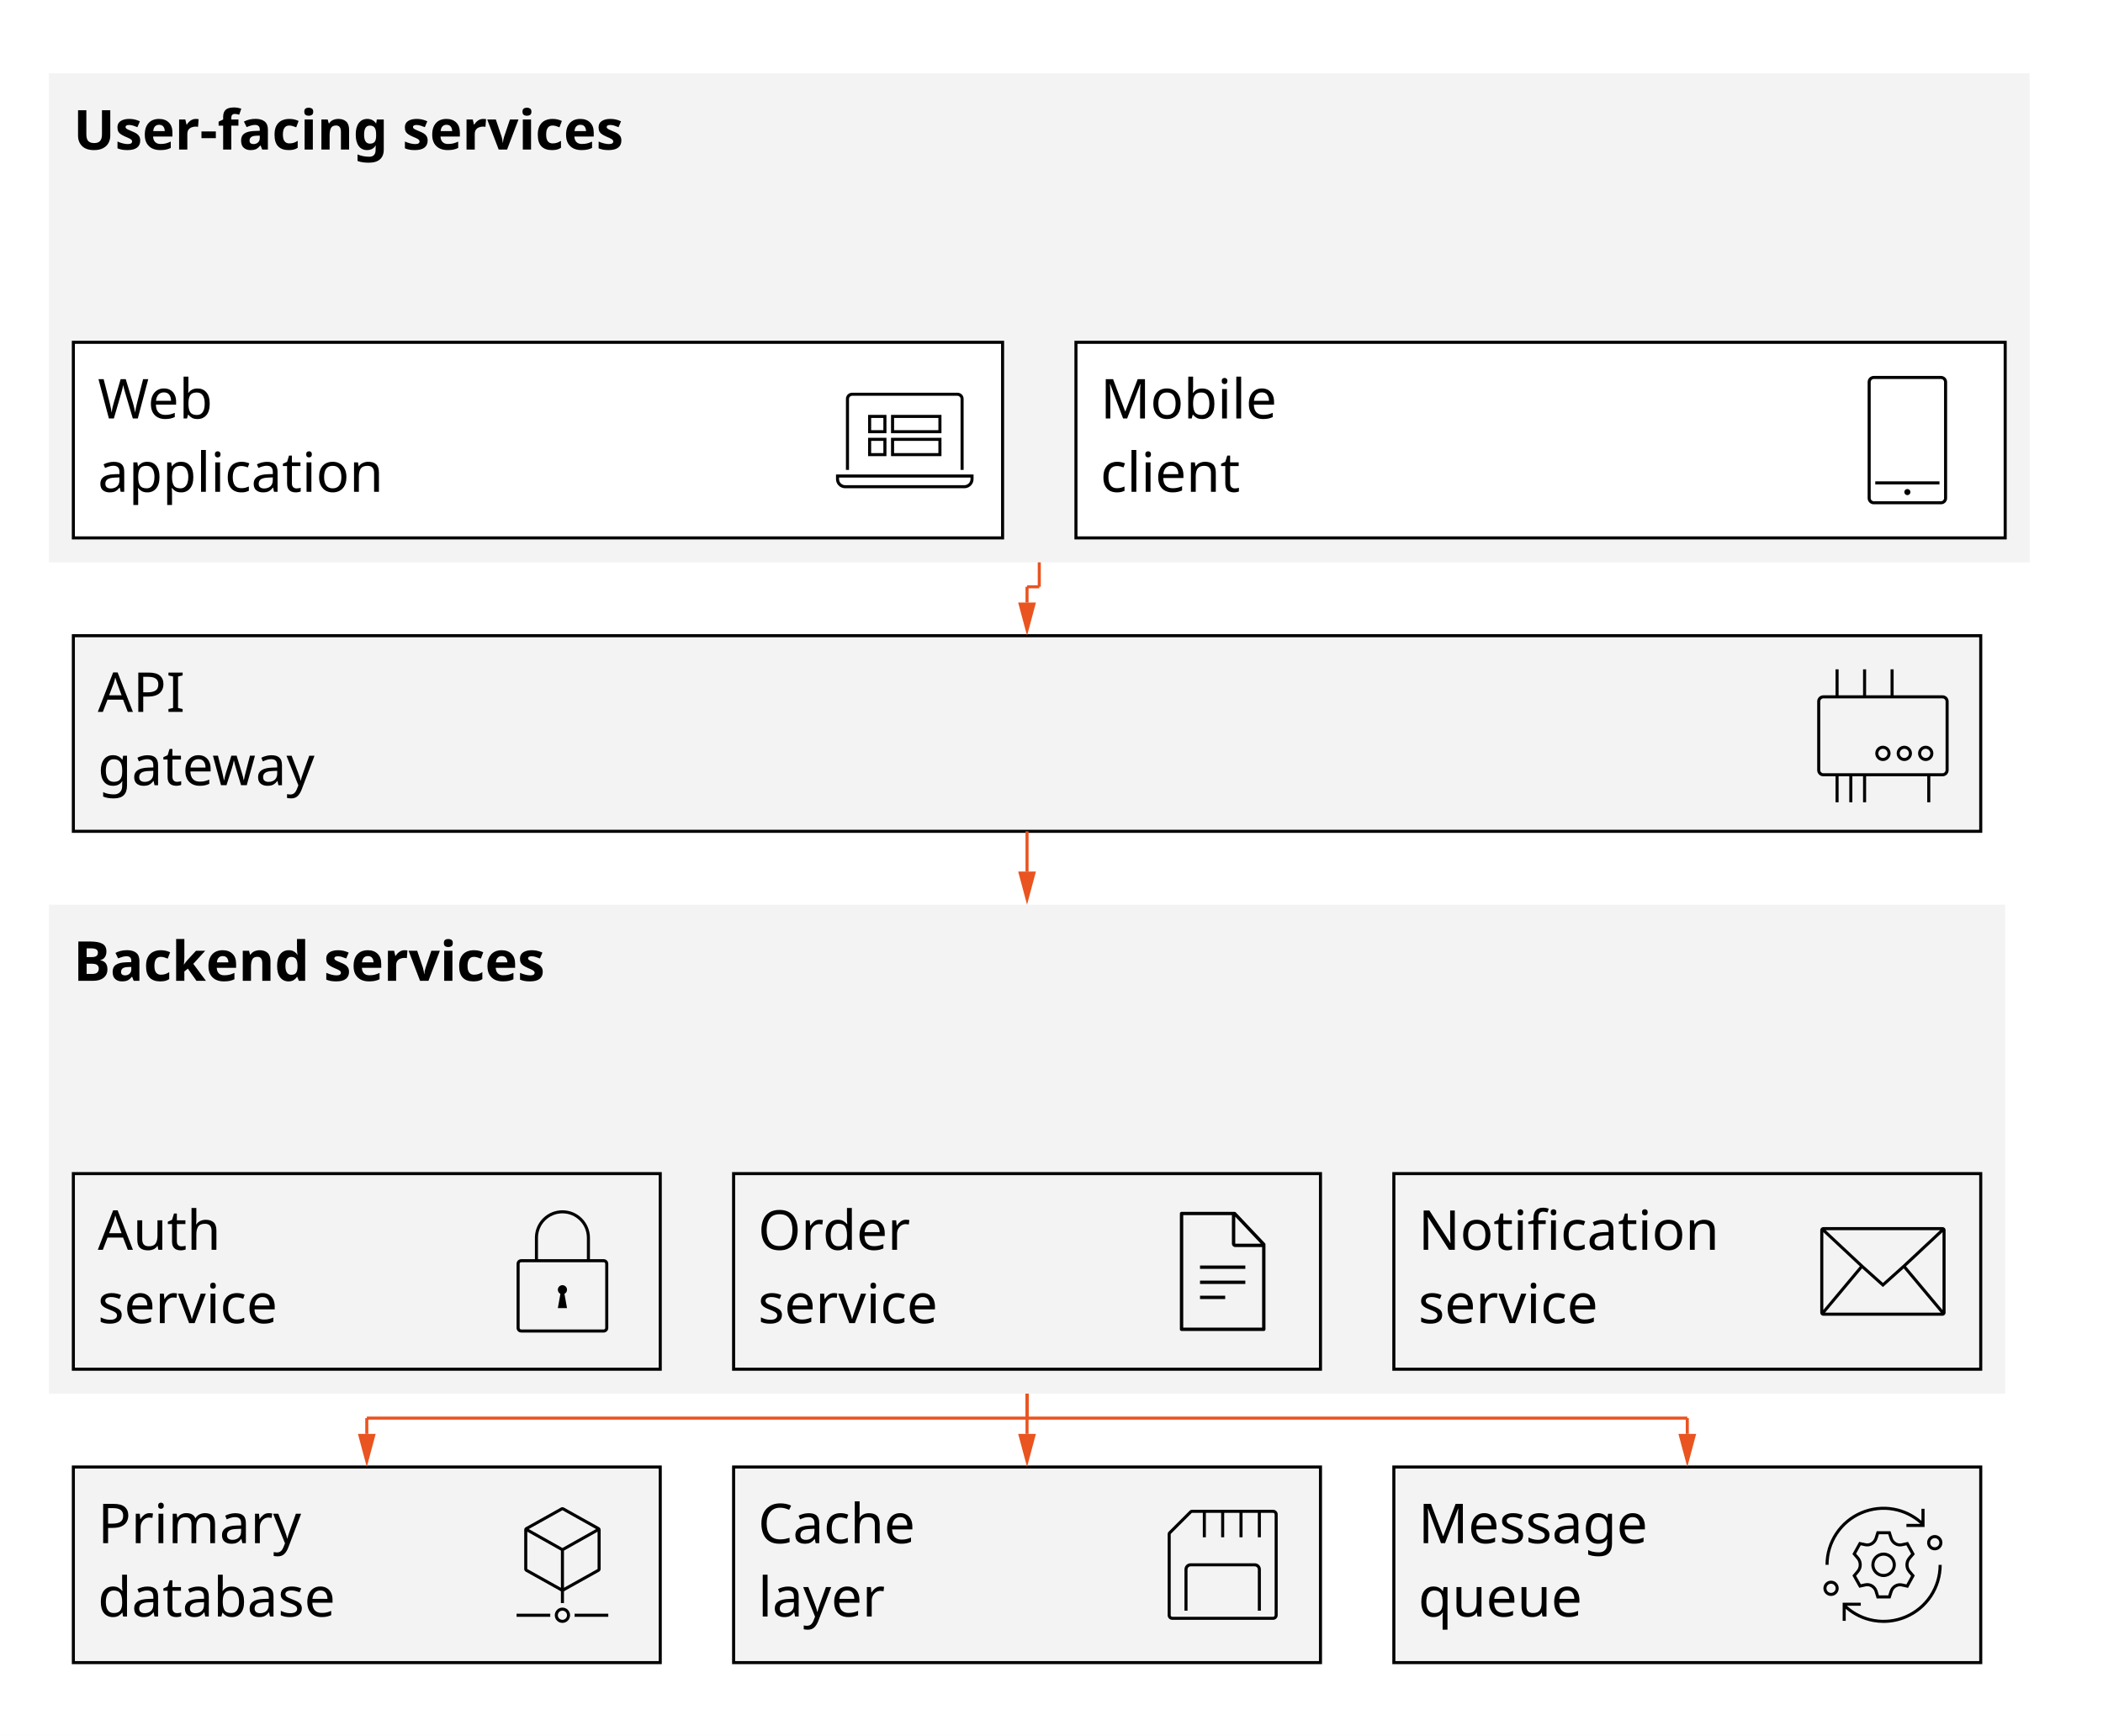
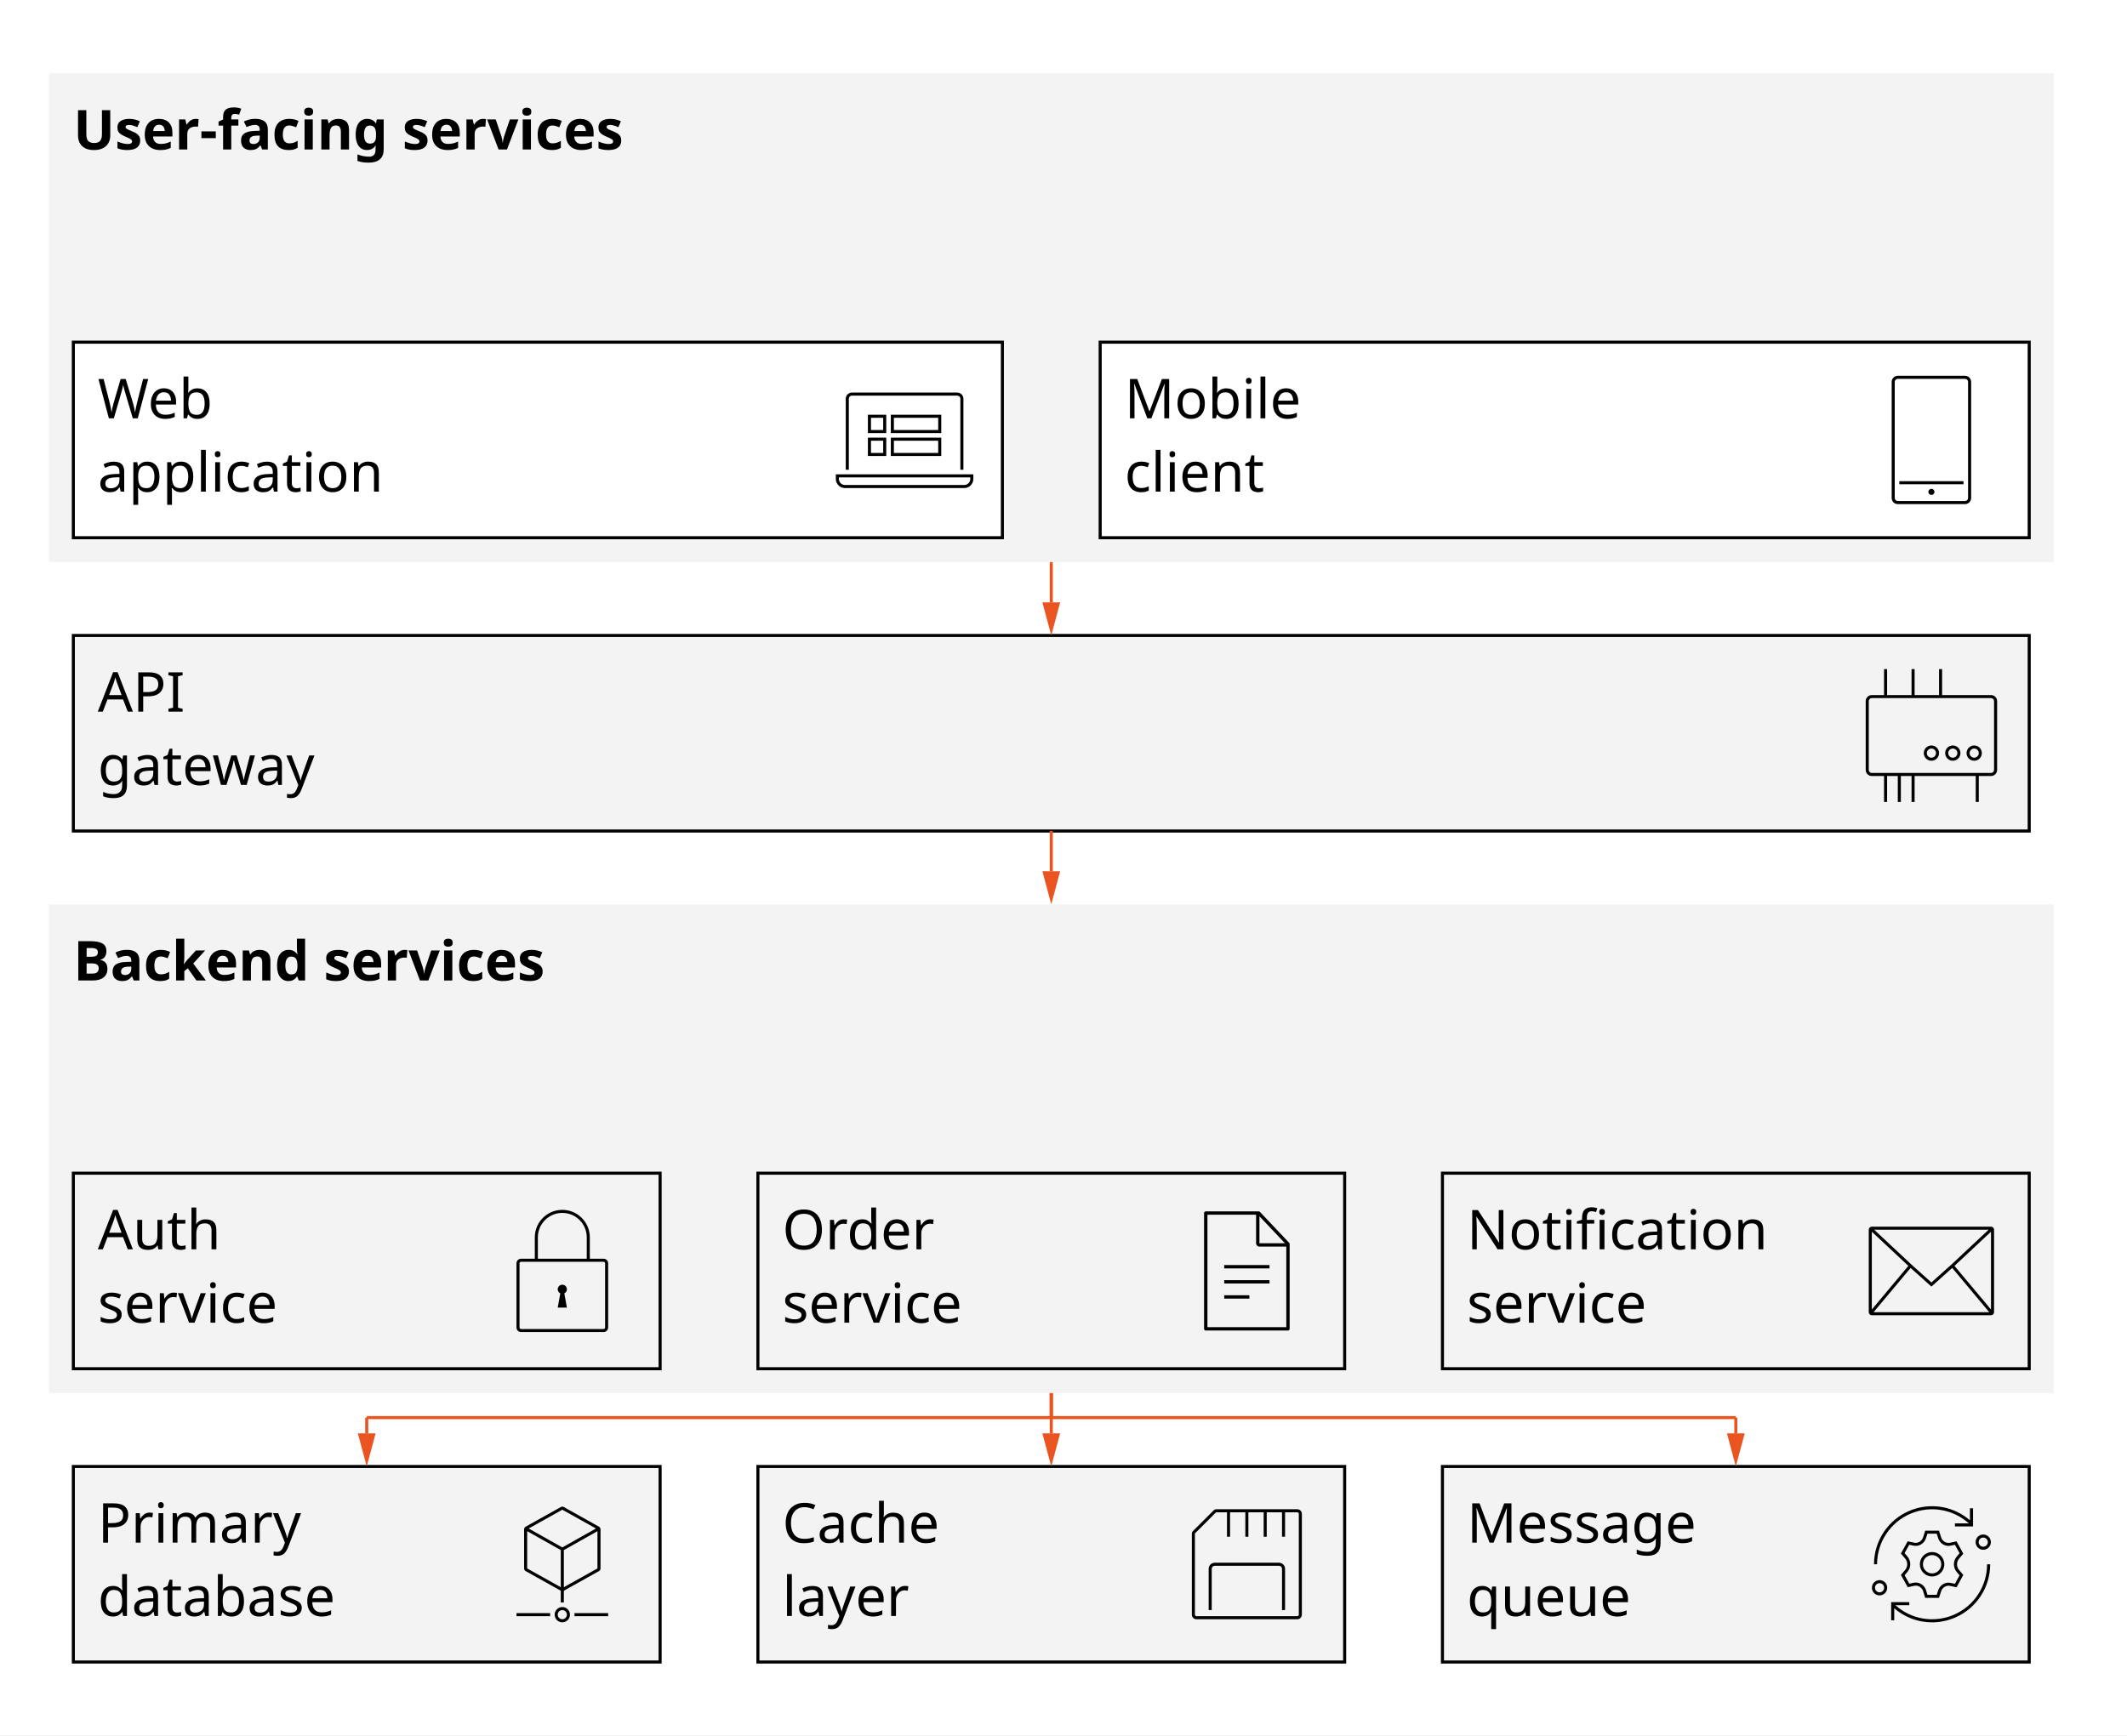
- <svg xmlns="http://www.w3.org/2000/svg" width="688" height="568" viewBox="0 0 688 568" xml:space="preserve">
-   <rect width="688" height="568" fill="#FFFFFF" />
+ <svg xmlns="http://www.w3.org/2000/svg" width="696" height="568" viewBox="0 0 696 568" xml:space="preserve">
+   <rect width="696" height="568" fill="#FFFFFF" />
  <g data-component-id="frontend">
-     <rect x="16" y="24" width="648" height="160" fill="#F3F3F3" stroke="none" stroke-width="1" stroke-miterlimit="10" />
+     <rect x="16" y="24" width="656" height="160" fill="#F3F3F3" stroke="none" stroke-width="1" stroke-miterlimit="10" />
    <text font-family="Ubuntu Sans">
      <tspan x="24" y="48.92" font-size="18" font-weight="700" fill="#000000">User-facing services</tspan>
    </text>
  </g>
  <g data-component-id="_auto_frontend_1">
    <rect x="24" y="112" width="304" height="64" fill="#FFFFFF" stroke="#000000" stroke-width="1" stroke-miterlimit="10" />
    <text font-family="Ubuntu Sans">
      <tspan x="32" y="136.92" font-size="18" font-weight="400" fill="#000000">Web</tspan>
      <tspan x="32" y="160.92" font-size="18" font-weight="400" fill="#000000">application</tspan>
    </text>
    <g class="dg-icon" transform="translate(272 120)">
      <path fill-rule="evenodd" clip-rule="evenodd" d="M18 29.25H12V23.25H18V29.25ZM13 28.25H17V24.25H13V28.25Z" fill="#000000" />
      <path fill-rule="evenodd" clip-rule="evenodd" d="M36 21.75H19.5V15.75H36V21.75ZM20.5 20.75H35V16.75H20.5V20.75Z" fill="#000000" />
      <path fill-rule="evenodd" clip-rule="evenodd" d="M36 29.25H19.5V23.25H36V29.25ZM20.5 28.25H35V24.25H20.5V28.25Z" fill="#000000" />
      <path fill-rule="evenodd" clip-rule="evenodd" d="M18 21.75H12V15.75H18V21.75ZM13 20.75H17V16.75H13V20.75Z" fill="#000000" />
      <path fill-rule="evenodd" clip-rule="evenodd" d="M46.5 36.75C46.5 38.355 45.239 39.666 43.654 39.746L43.5 39.75H4.5L4.346 39.746C2.812 39.668 1.582 38.438 1.504 36.904L1.5 36.75V35.25H46.5V36.75ZM2.5 36.75C2.5 37.855 3.395 38.75 4.5 38.75H43.5C44.605 38.75 45.5 37.855 45.5 36.75V36.25H2.5V36.75Z" fill="#000000" />
      <path d="M41.25 8.5C42.355 8.5 43.25 9.395 43.25 10.5V33.75H42.25V10.5C42.25 9.948 41.802 9.5 41.25 9.5H6.75C6.198 9.5 5.75 9.948 5.75 10.5V33.75H4.75V10.5C4.75 9.395 5.645 8.5 6.75 8.5H41.25Z" fill="#000000" />
    </g>
  </g>
  <g data-component-id="_auto_frontend_2">
-     <rect x="352" y="112" width="304" height="64" fill="#FFFFFF" stroke="#000000" stroke-width="1" stroke-miterlimit="10" />
+     <rect x="360" y="112" width="304" height="64" fill="#FFFFFF" stroke="#000000" stroke-width="1" stroke-miterlimit="10" />
    <text font-family="Ubuntu Sans">
-       <tspan x="360" y="136.92" font-size="18" font-weight="400" fill="#000000">Mobile</tspan>
-       <tspan x="360" y="160.92" font-size="18" font-weight="400" fill="#000000">client</tspan>
+       <tspan x="368" y="136.92" font-size="18" font-weight="400" fill="#000000">Mobile</tspan>
+       <tspan x="368" y="160.92" font-size="18" font-weight="400" fill="#000000">client</tspan>
    </text>
-     <g class="dg-icon" transform="translate(600 120)">
+     <g class="dg-icon" transform="translate(608 120)">
      <path fill-rule="evenodd" clip-rule="evenodd" d="M35 3C36.105 3 37 3.895 37 5V43C37 44.036 36.213 44.887 35.204 44.989L35 45H13L12.796 44.989C11.854 44.894 11.106 44.146 11.011 43.204L11 43V5C11 3.895 11.895 3 13 3H35ZM13 4C12.448 4 12 4.448 12 5V43C12 43.552 12.448 44 13 44H35C35.552 44 36 43.552 36 43V5C36 4.448 35.552 4 35 4H13Z" fill="#000000" />
      <path d="M24 40C24.552 40 25 40.448 25 41C25 41.552 24.552 42 24 42C23.448 42 23 41.552 23 41C23 40.448 23.448 40 24 40Z" fill="#000000" />
      <path d="M34.5 38.5H13.5V37.5H34.5V38.5Z" fill="#000000" />
    </g>
  </g>
  <g data-component-id="gateway">
-     <rect x="24" y="208" width="624" height="64" fill="#F3F3F3" stroke="#000000" stroke-width="1" stroke-miterlimit="10" />
+     <rect x="24" y="208" width="640" height="64" fill="#F3F3F3" stroke="#000000" stroke-width="1" stroke-miterlimit="10" />
    <text font-family="Ubuntu Sans">
      <tspan x="32" y="232.92" font-size="18" font-weight="400" fill="#000000">API</tspan>
      <tspan x="32" y="256.92" font-size="18" font-weight="400" fill="#000000">gateway</tspan>
    </text>
-     <g class="dg-icon" transform="translate(592 216)">
+     <g class="dg-icon" transform="translate(608 216)">
      <path fill-rule="evenodd" clip-rule="evenodd" d="M38 28C39.381 28 40.5 29.119 40.5 30.5C40.5 31.881 39.381 33 38 33C36.619 33 35.5 31.881 35.5 30.5C35.5 29.119 36.619 28 38 28ZM38 29C37.172 29 36.5 29.672 36.5 30.5C36.5 31.328 37.172 32 38 32C38.828 32 39.5 31.328 39.5 30.5C39.5 29.672 38.828 29 38 29Z" fill="#000000" />
      <path fill-rule="evenodd" clip-rule="evenodd" d="M24 28C25.381 28 26.5 29.119 26.5 30.5C26.5 31.881 25.381 33 24 33C22.619 33 21.5 31.881 21.5 30.5C21.5 29.119 22.619 28 24 28ZM24 29C23.172 29 22.5 29.672 22.5 30.5C22.5 31.328 23.172 32 24 32C24.828 32 25.5 31.328 25.5 30.5C25.5 29.672 24.828 29 24 29Z" fill="#000000" />
      <path fill-rule="evenodd" clip-rule="evenodd" d="M31 28C32.381 28 33.5 29.119 33.5 30.5C33.5 31.881 32.381 33 31 33C29.619 33 28.5 31.881 28.5 30.5C28.5 29.119 29.619 28 31 28ZM31 29C30.172 29 29.5 29.672 29.5 30.5C29.5 31.328 30.172 32 31 32C31.828 32 32.5 31.328 32.5 30.5C32.5 29.672 31.828 29 31 29Z" fill="#000000" />
      <path fill-rule="evenodd" clip-rule="evenodd" d="M9.5 11.5H17.5V3H18.5V11.5H26.5V3H27.5V11.5H43.5C44.605 11.5 45.5 12.395 45.5 13.5V36C45.5 37.105 44.605 38 43.5 38H39.5V46.5H38.5V38H18.5V46.5H17.5V38H14V46.5H13V38H9.5V46.5H8.5V38H4.5C3.395 38 2.5 37.105 2.5 36V13.5C2.5 12.395 3.395 11.5 4.5 11.5H8.5V3H9.5V11.5ZM4.5 12.5C3.948 12.5 3.5 12.948 3.5 13.5V36C3.5 36.552 3.948 37 4.5 37H43.5C44.052 37 44.5 36.552 44.5 36V13.5C44.5 12.948 44.052 12.5 43.5 12.5H4.5Z" fill="#000000" />
    </g>
  </g>
  <g data-component-id="services">
-     <rect x="16" y="296" width="640" height="160" fill="#F3F3F3" stroke="none" stroke-width="1" stroke-miterlimit="10" />
+     <rect x="16" y="296" width="656" height="160" fill="#F3F3F3" stroke="none" stroke-width="1" stroke-miterlimit="10" />
    <text font-family="Ubuntu Sans">
      <tspan x="24" y="320.92" font-size="18" font-weight="700" fill="#000000">Backend services</tspan>
    </text>
  </g>
  <g data-component-id="_auto_services_3">
    <rect x="24" y="384" width="192" height="64" fill="#F3F3F3" stroke="#000000" stroke-width="1" stroke-miterlimit="10" />
    <text font-family="Ubuntu Sans">
      <tspan x="32" y="408.92" font-size="18" font-weight="400" fill="#000000">Auth</tspan>
      <tspan x="32" y="432.92" font-size="18" font-weight="400" fill="#000000">service</tspan>
    </text>
    <g class="dg-icon" transform="translate(160 392)">
      <path d="M24 28.5C24.828 28.5 25.5 29.172 25.5 30C25.5 30.591 25.157 31.099 24.661 31.344L25.5 36H22.5L23.338 31.344C22.842 31.099 22.5 30.59 22.5 30C22.5 29.172 23.172 28.5 24 28.5Z" fill="#000000" />
      <path fill-rule="evenodd" clip-rule="evenodd" d="M24 4C28.971 4 33 8.029 33 13V20H37.5L37.653 20.008C38.41 20.085 39 20.723 39 21.5V42.5C39 43.277 38.41 43.915 37.653 43.992L37.5 44H10.5C9.672 44 9 43.328 9 42.5V21.5C9 20.672 9.672 20 10.5 20H15V13L15.012 12.537C15.253 7.782 19.185 4 24 4ZM10.5 21C10.224 21 10 21.224 10 21.5V42.5C10 42.776 10.224 43 10.5 43H37.5C37.776 43 38 42.776 38 42.5V21.5C38 21.224 37.776 21 37.5 21H10.5ZM24 5C19.582 5 16 8.582 16 13V20H32V13C32 8.582 28.418 5 24 5Z" fill="#000000" />
    </g>
  </g>
  <g data-component-id="_auto_services_4">
-     <rect x="240" y="384" width="192" height="64" fill="#F3F3F3" stroke="#000000" stroke-width="1" stroke-miterlimit="10" />
+     <rect x="248" y="384" width="192" height="64" fill="#F3F3F3" stroke="#000000" stroke-width="1" stroke-miterlimit="10" />
    <text font-family="Ubuntu Sans">
-       <tspan x="248" y="408.92" font-size="18" font-weight="400" fill="#000000">Order</tspan>
-       <tspan x="248" y="432.92" font-size="18" font-weight="400" fill="#000000">service</tspan>
+       <tspan x="256" y="408.92" font-size="18" font-weight="400" fill="#000000">Order</tspan>
+       <tspan x="256" y="432.92" font-size="18" font-weight="400" fill="#000000">service</tspan>
    </text>
-     <g class="dg-icon" transform="translate(376 392)">
+     <g class="dg-icon" transform="translate(384 392)">
      <path d="M24.823 33.049H16.588V31.951H24.823V33.049Z" fill="#000000" />
      <path d="M31.411 28.107H16.588V27.01H31.411V28.107Z" fill="#000000" />
      <path d="M31.411 23.166H16.588V22.068H31.411V23.166Z" fill="#000000" />
      <path fill-rule="evenodd" clip-rule="evenodd" d="M27.881 4.5C28.032 4.5 28.177 4.562 28.28 4.672L37.85 14.795C37.946 14.897 38 15.032 38 15.172V42.951L37.989 43.062C37.945 43.276 37.776 43.445 37.562 43.489L37.451 43.5H10.549C10.284 43.5 10.062 43.312 10.011 43.062L10 42.951V5.049C10 4.746 10.246 4.5 10.549 4.5H27.881ZM11.098 42.402H36.902V16.029H28.117C27.511 16.029 27.02 15.537 27.02 14.931V5.598H11.098V42.402ZM28.117 14.931H36.467L28.117 6.098V14.931Z" fill="#000000" />
    </g>
  </g>
  <g data-component-id="_auto_services_5">
-     <rect x="456" y="384" width="192" height="64" fill="#F3F3F3" stroke="#000000" stroke-width="1" stroke-miterlimit="10" />
+     <rect x="472" y="384" width="192" height="64" fill="#F3F3F3" stroke="#000000" stroke-width="1" stroke-miterlimit="10" />
    <text font-family="Ubuntu Sans">
-       <tspan x="464" y="408.92" font-size="18" font-weight="400" fill="#000000">Notification</tspan>
-       <tspan x="464" y="432.92" font-size="18" font-weight="400" fill="#000000">service</tspan>
+       <tspan x="480" y="408.92" font-size="18" font-weight="400" fill="#000000">Notification</tspan>
+       <tspan x="480" y="432.92" font-size="18" font-weight="400" fill="#000000">service</tspan>
    </text>
-     <g class="dg-icon" transform="translate(592 392)">
+     <g class="dg-icon" transform="translate(608 392)">
      <path fill-rule="evenodd" clip-rule="evenodd" d="M44.5 37.5C44.5 38.052 44.052 38.5 43.5 38.5H4.5C3.948 38.5 3.5 38.052 3.5 37.5V10.5C3.5 9.948 3.948 9.5 4.5 9.5H43.5C44.052 9.5 44.5 9.948 44.5 10.5V37.5ZM24.334 28.811L24 29.11L17.194 23.01L5.071 37.5H42.929L30.805 23.01L24.334 28.811ZM4.5 36.622L16.455 22.334L4.5 11.152V36.622ZM31.544 22.334L43.5 36.622V11.152L31.544 22.334ZM17.476 21.92L24 27.767L30.523 21.92L42.733 10.5H5.267L17.476 21.92Z" fill="#000000" />
    </g>
  </g>
  <g data-component-id="database">
    <rect x="24" y="480" width="192" height="64" fill="#F3F3F3" stroke="#000000" stroke-width="1" stroke-miterlimit="10" />
    <text font-family="Ubuntu Sans">
      <tspan x="32" y="504.92" font-size="18" font-weight="400" fill="#000000">Primary</tspan>
      <tspan x="32" y="528.92" font-size="18" font-weight="400" fill="#000000">database</tspan>
    </text>
    <g class="dg-icon" transform="translate(160 488)">
      <path fill-rule="evenodd" clip-rule="evenodd" d="M35.988 11.699C36.304 11.876 36.5 12.21 36.5 12.572V25.369C36.5 25.732 36.304 26.066 35.988 26.242L24 32.941L12.012 26.242C11.696 26.066 11.5 25.732 11.5 25.369V12.572C11.5 12.21 11.696 11.876 12.012 11.699L23.512 5.273C23.815 5.103 24.185 5.103 24.488 5.273L35.988 11.699ZM12.5 25.368L23.5 31.515V19.361L12.5 13.166V25.368ZM24.5 19.361V31.515L35.5 25.368V13.167L24.5 19.361ZM12.992 12.297L24 18.494L35.007 12.297L24 6.146L12.992 12.297Z" fill="#000000" />
      <path d="M20.032 40C20.012 40.164 20 40.331 20 40.5C20 40.669 20.012 40.836 20.032 41H9V40H20.032Z" fill="#000000" />
      <path d="M39 40V41H27.968C27.988 40.836 28 40.669 28 40.5C28 40.331 27.988 40.164 27.968 40H39Z" fill="#000000" />
      <path d="M24.5 36.531C24.336 36.511 24.169 36.5 24 36.5C23.831 36.5 23.664 36.511 23.5 36.531V32H24.5V36.531Z" fill="#000000" />
      <path fill-rule="evenodd" clip-rule="evenodd" d="M24 38C25.381 38 26.5 39.119 26.5 40.5C26.5 41.881 25.381 43 24 43C22.619 43 21.5 41.881 21.5 40.5C21.5 39.119 22.619 38 24 38ZM24 39C23.172 39 22.5 39.672 22.5 40.5C22.5 41.328 23.172 42 24 42C24.828 42 25.5 41.328 25.5 40.5C25.5 39.672 24.828 39 24 39Z" fill="#000000" />
    </g>
  </g>
  <g data-component-id="cache">
-     <rect x="240" y="480" width="192" height="64" fill="#F3F3F3" stroke="#000000" stroke-width="1" stroke-miterlimit="10" />
+     <rect x="248" y="480" width="192" height="64" fill="#F3F3F3" stroke="#000000" stroke-width="1" stroke-miterlimit="10" />
    <text font-family="Ubuntu Sans">
-       <tspan x="248" y="504.92" font-size="18" font-weight="400" fill="#000000">Cache</tspan>
-       <tspan x="248" y="528.92" font-size="18" font-weight="400" fill="#000000">layer</tspan>
+       <tspan x="256" y="504.92" font-size="18" font-weight="400" fill="#000000">Cache</tspan>
+       <tspan x="256" y="528.92" font-size="18" font-weight="400" fill="#000000">layer</tspan>
    </text>
-     <g class="dg-icon" transform="translate(376 488)">
+     <g class="dg-icon" transform="translate(384 488)">
      <path d="M34.5 23.5C35.605 23.5 36.5 24.395 36.5 25.5V39H35.5V25.5C35.5 24.948 35.052 24.5 34.5 24.5H13.5C12.948 24.5 12.5 24.948 12.5 25.5V39H11.5V25.5C11.5 24.395 12.395 23.5 13.5 23.5H34.5Z" fill="#000000" />
      <path fill-rule="evenodd" clip-rule="evenodd" d="M40.5 6C41.328 6 42 6.672 42 7.5V40.5C42 41.328 41.328 42 40.5 42H7.5C6.672 42 6 41.328 6 40.5V13.914C6 13.682 6.081 13.458 6.227 13.28L6.293 13.207L13.207 6.293C13.395 6.105 13.649 6 13.914 6H40.5ZM7 13.914V40.5C7 40.776 7.224 41 7.5 41H40.5C40.776 41 41 40.776 41 40.5V7.5C41 7.224 40.776 7 40.5 7H36.5V15H35.5V7H30.5V15H29.5V7H24.5V15H23.5V7H18.5V15H17.5V7H13.914L7 13.914Z" fill="#000000" />
    </g>
  </g>
  <g data-component-id="queue">
-     <rect x="456" y="480" width="192" height="64" fill="#F3F3F3" stroke="#000000" stroke-width="1" stroke-miterlimit="10" />
+     <rect x="472" y="480" width="192" height="64" fill="#F3F3F3" stroke="#000000" stroke-width="1" stroke-miterlimit="10" />
    <text font-family="Ubuntu Sans">
-       <tspan x="464" y="504.92" font-size="18" font-weight="400" fill="#000000">Message</tspan>
-       <tspan x="464" y="528.92" font-size="18" font-weight="400" fill="#000000">queue</tspan>
+       <tspan x="480" y="504.92" font-size="18" font-weight="400" fill="#000000">Message</tspan>
+       <tspan x="480" y="528.92" font-size="18" font-weight="400" fill="#000000">queue</tspan>
    </text>
-     <g class="dg-icon" transform="translate(592 488)">
+     <g class="dg-icon" transform="translate(608 488)">
      <path d="M42.22 24C42.22 27.54 41.19 30.96 39.25 33.91C37.3 36.86 34.56 39.15 31.31 40.55C28.06 41.94 24.51 42.34 21.03 41.72C17.73 41.13 14.7 39.63 12.22 37.4H16.76V36.4H10.83V42.33H11.83V38.4C14.4 40.62 17.49 42.11 20.85 42.71C21.97 42.91 23.11 43.01 24.24 43.01C26.79 43.01 29.33 42.49 31.71 41.47C35.14 40 38.04 37.58 40.09 34.47C42.14 31.36 43.23 27.74 43.23 24.01H42.23L42.22 24Z" fill="#000000" />
      <path d="M36.61 5.68V9.61C34.05 7.41 30.97 5.92 27.64 5.31C23.97 4.64 20.21 5.06 16.77 6.52C13.33 7.99 10.43 10.41 8.37 13.52C6.31 16.64 5.22 20.27 5.22 24H6.22C6.22 20.46 7.25 17.03 9.2 14.08C11.15 11.13 13.9 8.83 17.16 7.45C20.42 6.07 23.98 5.66 27.46 6.3C30.74 6.9 33.76 8.39 36.23 10.61H31.69V11.61H37.62V5.68H36.62H36.61Z" fill="#000000" />
      <path d="M40.96 19.26C39.58 19.26 38.46 18.14 38.46 16.76C38.46 15.38 39.58 14.26 40.96 14.26C42.34 14.26 43.46 15.38 43.46 16.76C43.46 18.14 42.34 19.26 40.96 19.26ZM40.96 15.26C40.13 15.26 39.46 15.93 39.46 16.76C39.46 17.59 40.13 18.26 40.96 18.26C41.79 18.26 42.46 17.59 42.46 16.76C42.46 15.93 41.79 15.26 40.96 15.26Z" fill="#000000" />
      <path d="M7.03 34.19C5.65 34.19 4.53 33.07 4.53 31.69C4.53 30.31 5.65 29.19 7.03 29.19C8.41 29.19 9.53 30.31 9.53 31.69C9.53 33.07 8.41 34.19 7.03 34.19ZM7.03 30.19C6.2 30.19 5.53 30.86 5.53 31.69C5.53 32.52 6.2 33.19 7.03 33.19C7.86 33.19 8.53 32.52 8.53 31.69C8.53 30.86 7.86 30.19 7.03 30.19Z" fill="#000000" />
      <path d="M26.47 35H21.96L21.23 32.62C21.02 32.11 20.63 31.65 20.16 31.36C19.62 31.03 18.99 30.92 18.39 31.05L16.26 31.51L14.02 27.5L15.42 25.84C15.85 25.33 16.09 24.67 16.09 23.99C16.09 23.31 15.85 22.65 15.42 22.14L14.02 20.49L16.23 16.49L18.61 16.99C19.13 17.05 19.66 16.93 20.13 16.64C20.66 16.31 21.07 15.8 21.28 15.18L21.97 13.01H26.48L27.15 15.13C27.35 15.77 27.77 16.31 28.32 16.65C28.86 16.98 29.49 17.09 30.09 16.96L32.22 16.5L34.43 20.53L33.04 22.18C32.61 22.69 32.38 23.34 32.38 24.02C32.38 24.7 32.62 25.36 33.04 25.86L34.43 27.51L32.22 31.54L30.09 31.08C29.48 30.95 28.85 31.06 28.32 31.39C27.77 31.73 27.36 32.26 27.16 32.91L26.48 35.01L26.47 35ZM22.7 34H25.74L26.19 32.6C26.46 31.73 27.03 30.99 27.79 30.53C28.55 30.07 29.44 29.92 30.29 30.1L31.69 30.4L33.21 27.62L32.26 26.5C31.68 25.81 31.36 24.93 31.36 24.01C31.36 23.09 31.68 22.21 32.26 21.52L33.21 20.39L31.69 17.62L30.29 17.92C29.43 18.1 28.54 17.95 27.79 17.49C27.03 17.03 26.46 16.29 26.19 15.42L25.74 14H22.7L22.25 15.41C21.98 16.28 21.41 17.02 20.65 17.48C19.99 17.88 19.22 18.05 18.47 17.96L18.17 17.91L16.74 17.61L15.22 20.36L16.17 21.48C16.75 22.17 17.08 23.06 17.08 23.98C17.08 24.9 16.77 25.75 16.21 26.43L16.17 26.48L15.22 27.6L16.77 30.36L18.17 30.06C19.02 29.88 19.92 30.03 20.67 30.49C21.32 30.89 21.85 31.51 22.15 32.24L22.26 32.54L22.69 33.99L22.7 34Z" fill="#000000" />
      <path d="M24.22 28C22.01 28 20.22 26.21 20.22 24C20.22 21.79 22.01 20 24.22 20C26.43 20 28.22 21.79 28.22 24C28.22 26.21 26.43 28 24.22 28ZM24.22 21C22.57 21 21.22 22.35 21.22 24C21.22 25.65 22.57 27 24.22 27C25.87 27 27.22 25.65 27.22 24C27.22 22.35 25.87 21 24.22 21Z" fill="#000000" />
    </g>
  </g>
  <g data-component-id="_auto_6">
-     <line x1="340" y1="184" x2="340" y2="192" fill="none" stroke="#E95420" stroke-width="1" stroke-miterlimit="10" />
-     <line x1="340" y1="192" x2="336" y2="192" fill="none" stroke="#E95420" stroke-width="1" stroke-miterlimit="10" />
-     <line x1="336" y1="192" x2="336" y2="197.159" fill="none" stroke="#E95420" stroke-width="1" stroke-miterlimit="10" />
-     <polygon points="333.095,197.159 336,208 338.905,197.159" fill="#E95420" />
+     <line x1="344" y1="184" x2="344" y2="197.159" fill="none" stroke="#E95420" stroke-width="1" stroke-miterlimit="10" />
+     <polygon points="341.095,197.159 344,208 346.905,197.159" fill="#E95420" />
  </g>
  <g data-component-id="_auto_7">
-     <line x1="336" y1="272" x2="336" y2="285.159" fill="none" stroke="#E95420" stroke-width="1" stroke-miterlimit="10" />
-     <polygon points="333.095,285.159 336,296 338.905,285.159" fill="#E95420" />
+     <line x1="344" y1="272" x2="344" y2="285.159" fill="none" stroke="#E95420" stroke-width="1" stroke-miterlimit="10" />
+     <polygon points="341.095,285.159 344,296 346.905,285.159" fill="#E95420" />
  </g>
  <g data-component-id="_auto_8">
-     <line x1="336" y1="456" x2="336" y2="464" fill="none" stroke="#E95420" stroke-width="1" stroke-miterlimit="10" />
-     <line x1="336" y1="464" x2="120" y2="464" fill="none" stroke="#E95420" stroke-width="1" stroke-miterlimit="10" />
+     <line x1="344" y1="456" x2="344" y2="464" fill="none" stroke="#E95420" stroke-width="1" stroke-miterlimit="10" />
+     <line x1="344" y1="464" x2="120" y2="464" fill="none" stroke="#E95420" stroke-width="1" stroke-miterlimit="10" />
    <line x1="120" y1="464" x2="120" y2="469.159" fill="none" stroke="#E95420" stroke-width="1" stroke-miterlimit="10" />
    <polygon points="117.095,469.159 120,480 122.905,469.159" fill="#E95420" />
  </g>
  <g data-component-id="_auto_9">
-     <line x1="336" y1="456" x2="336" y2="469.159" fill="none" stroke="#E95420" stroke-width="1" stroke-miterlimit="10" />
-     <polygon points="333.095,469.159 336,480 338.905,469.159" fill="#E95420" />
+     <line x1="344" y1="456" x2="344" y2="469.159" fill="none" stroke="#E95420" stroke-width="1" stroke-miterlimit="10" />
+     <polygon points="341.095,469.159 344,480 346.905,469.159" fill="#E95420" />
  </g>
  <g data-component-id="_auto_10">
-     <line x1="336" y1="456" x2="336" y2="464" fill="none" stroke="#E95420" stroke-width="1" stroke-miterlimit="10" />
-     <line x1="336" y1="464" x2="552" y2="464" fill="none" stroke="#E95420" stroke-width="1" stroke-miterlimit="10" />
-     <line x1="552" y1="464" x2="552" y2="469.159" fill="none" stroke="#E95420" stroke-width="1" stroke-miterlimit="10" />
-     <polygon points="549.095,469.159 552,480 554.905,469.159" fill="#E95420" />
+     <line x1="344" y1="456" x2="344" y2="464" fill="none" stroke="#E95420" stroke-width="1" stroke-miterlimit="10" />
+     <line x1="344" y1="464" x2="568" y2="464" fill="none" stroke="#E95420" stroke-width="1" stroke-miterlimit="10" />
+     <line x1="568" y1="464" x2="568" y2="469.159" fill="none" stroke="#E95420" stroke-width="1" stroke-miterlimit="10" />
+     <polygon points="565.095,469.159 568,480 570.905,469.159" fill="#E95420" />
  </g>
</svg>
